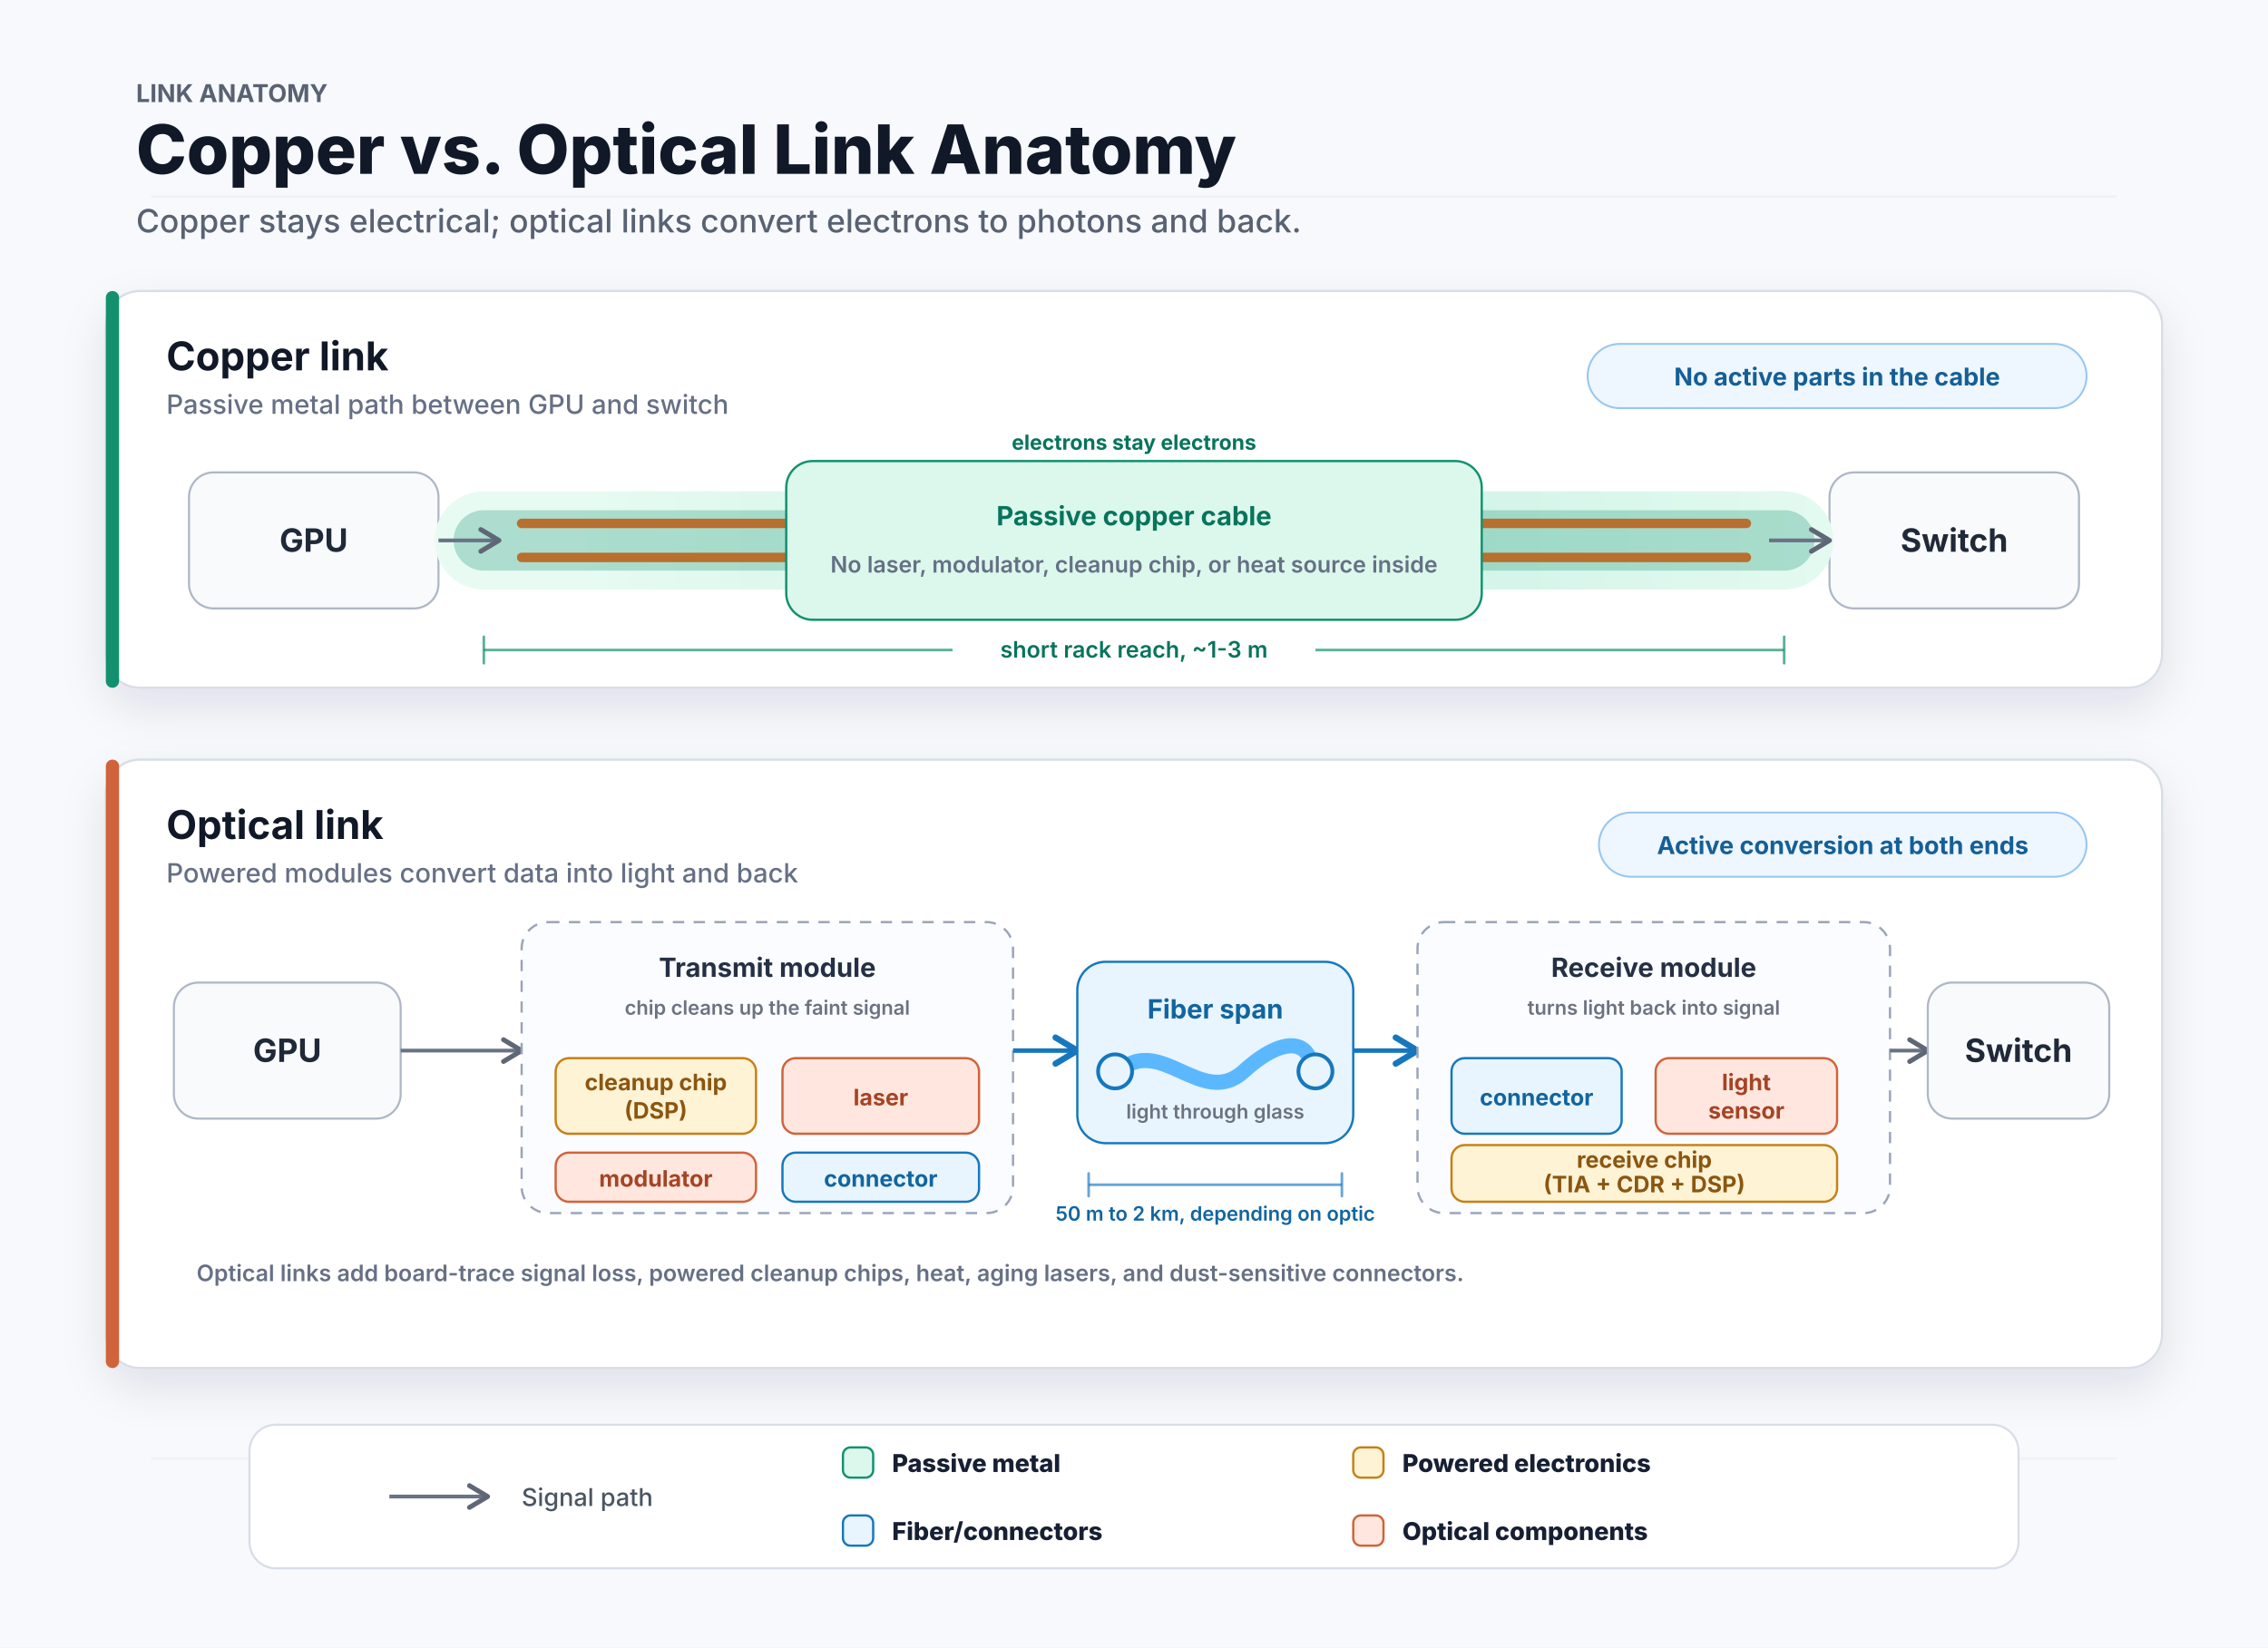
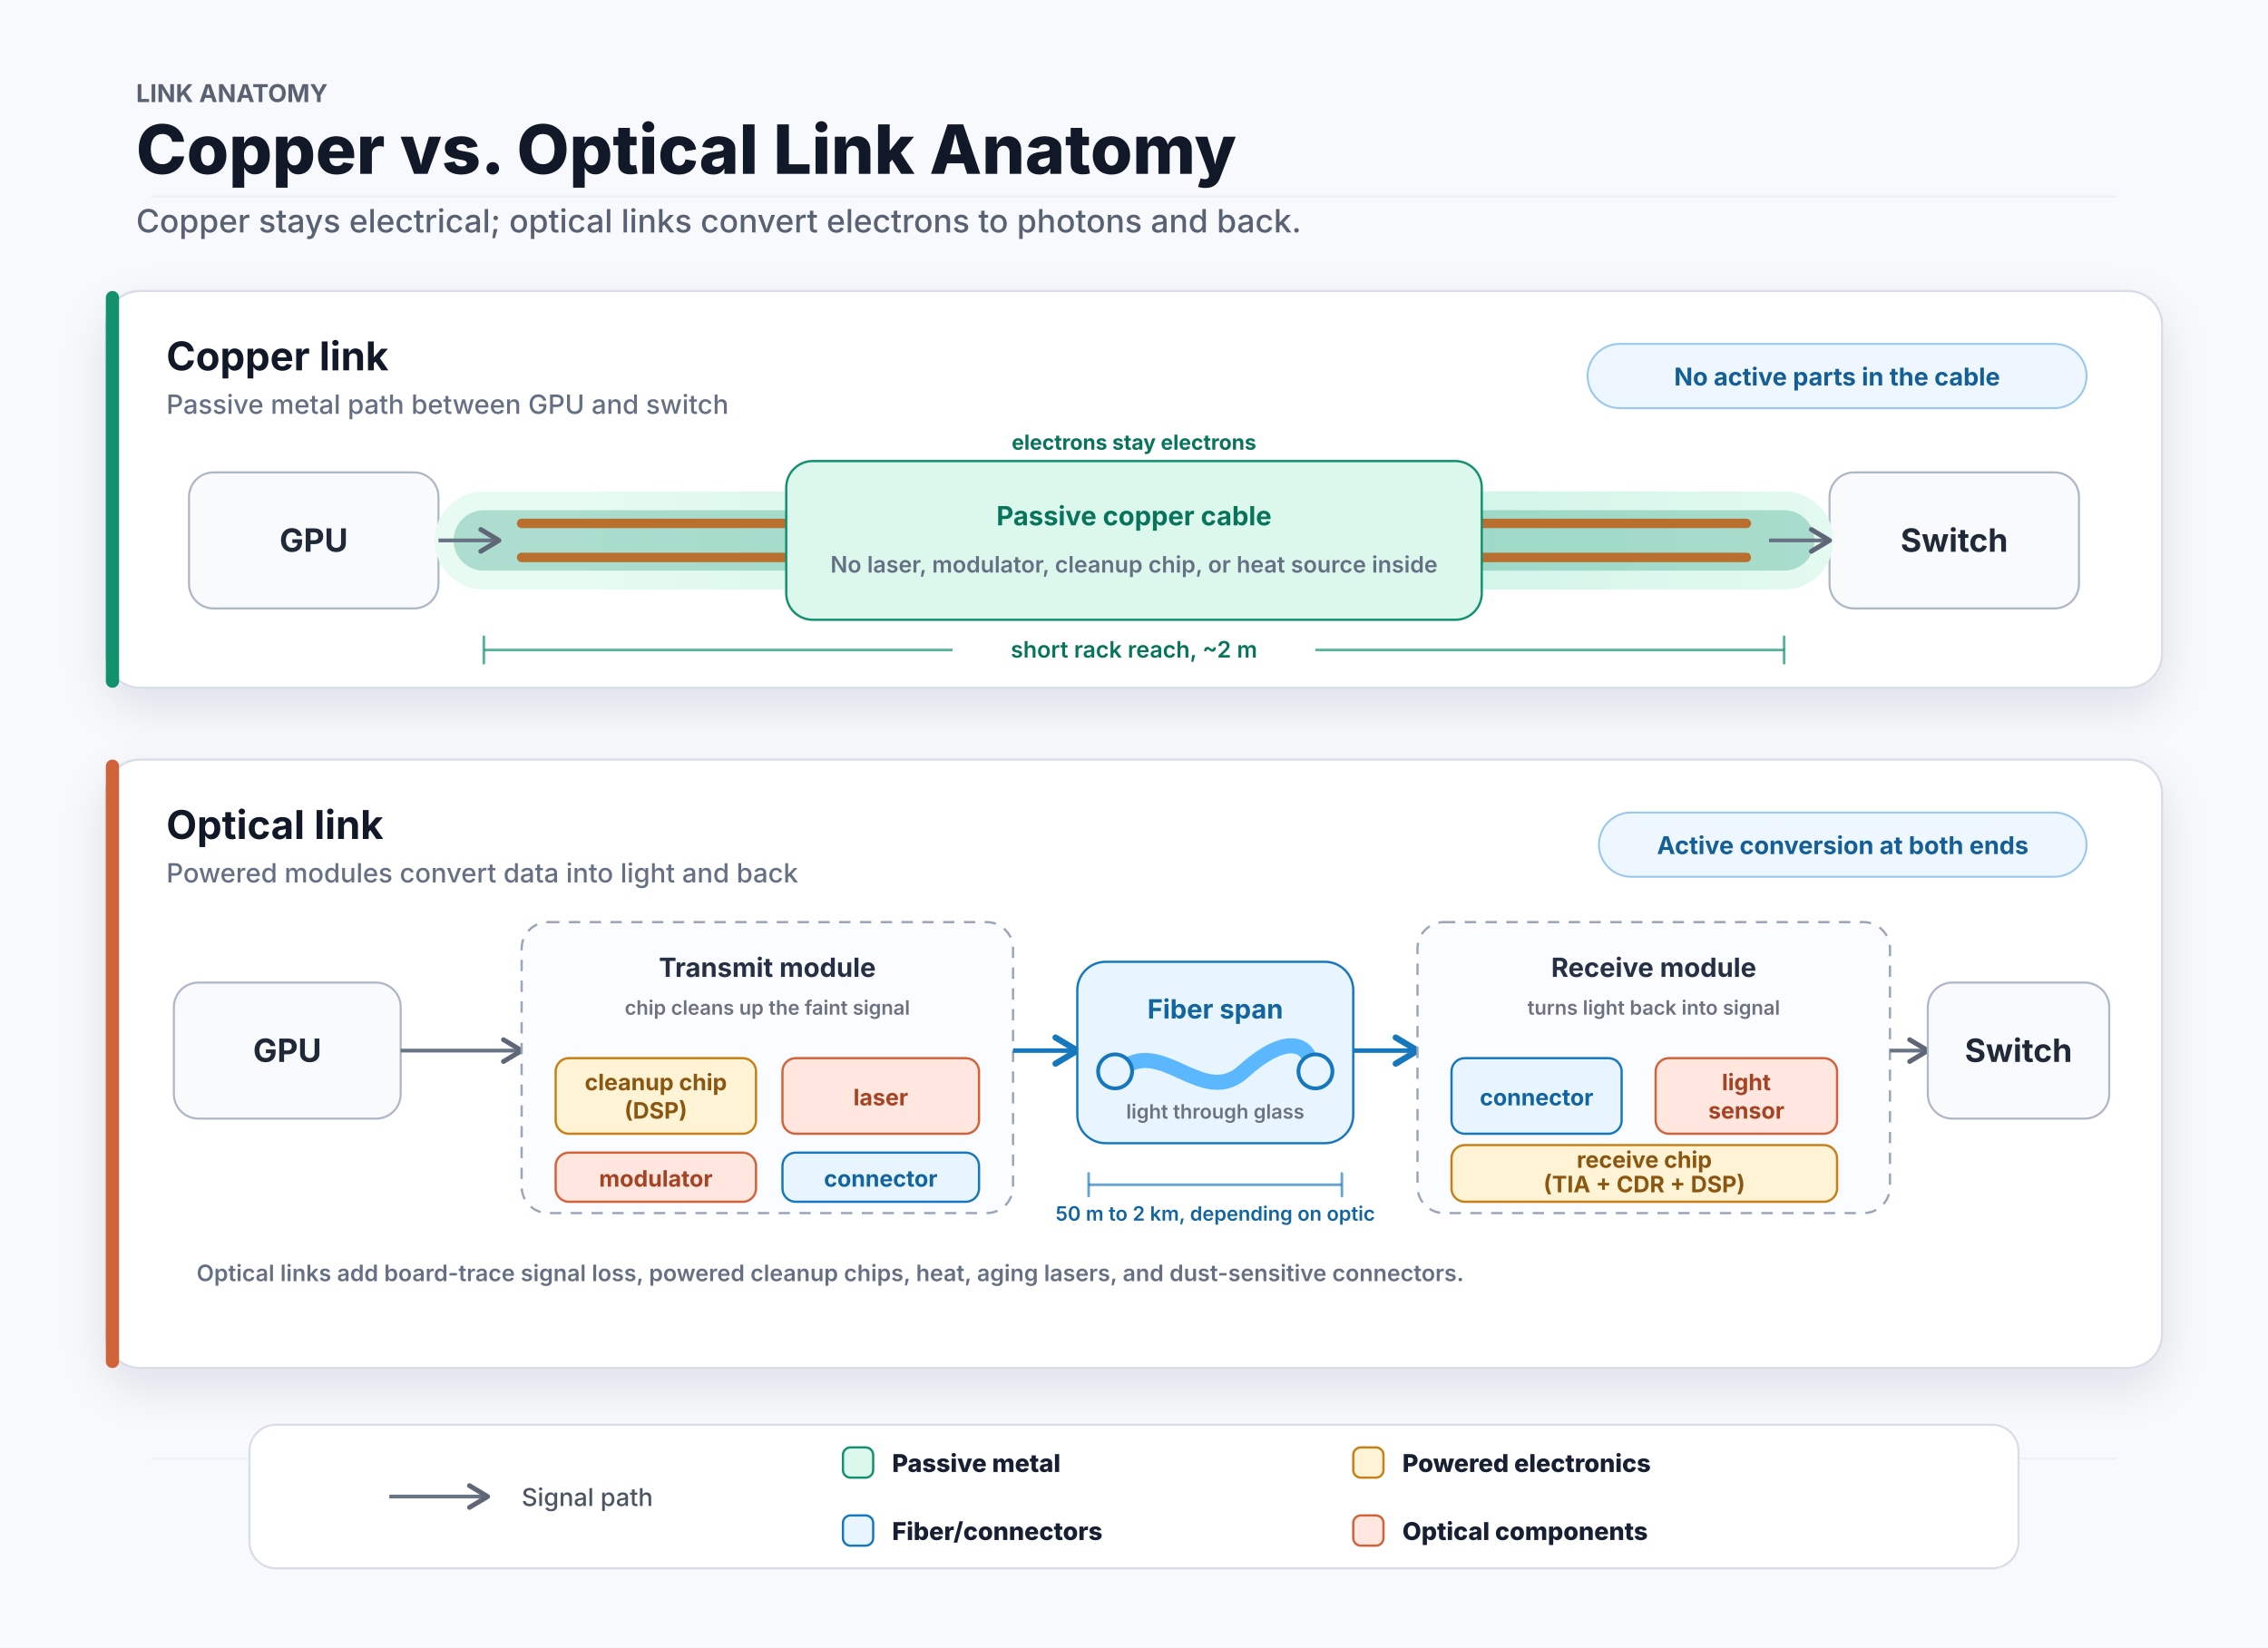
<svg xmlns="http://www.w3.org/2000/svg" width="1200" height="872" viewBox="0 0 1200 872" role="img">
  <defs>
    <filter id="soft-shadow" x="-8%" y="-12%" width="116%" height="130%">
      <feDropShadow dx="0" dy="10" stdDeviation="12" flood-color="#172033" flood-opacity="0.10" />
    </filter>
    <marker id="arrow-neutral" viewBox="0 0 10 10" refX="8" refY="5" markerWidth="8" markerHeight="8" orient="auto">
      <path d="M2 1.4 L8 5 L2 8.6" fill="none" stroke="#5f6675" stroke-width="1.6" stroke-linecap="round" stroke-linejoin="round" />
    </marker>
    <marker id="arrow-optical" viewBox="0 0 10 10" refX="8" refY="5" markerWidth="8" markerHeight="8" orient="auto">
      <path d="M2 1.4 L8 5 L2 8.6" fill="none" stroke="#1677bd" stroke-width="1.7" stroke-linecap="round" stroke-linejoin="round" />
    </marker>
    <linearGradient id="copper-cable" x1="248" y1="0" x2="952" y2="0" gradientUnits="userSpaceOnUse">
      <stop offset="0" stop-color="#e7fbf2" />
      <stop offset="0.5" stop-color="#c9f1e4" />
      <stop offset="1" stop-color="#e7fbf2" />
    </linearGradient>
    <linearGradient id="fiber-glow" x1="520" y1="0" x2="690" y2="0" gradientUnits="userSpaceOnUse">
      <stop offset="0" stop-color="#5bb8ff" />
      <stop offset="0.5" stop-color="#9ee7ff" />
      <stop offset="1" stop-color="#5bb8ff" />
    </linearGradient>
  </defs>
  <style>
    svg {
      color: #172033;
      background: #f7f9fc;
      font-family: Inter, ui-sans-serif, system-ui, -apple-system, BlinkMacSystemFont, "Segoe UI", sans-serif;
      letter-spacing: 0;
    }

    .page-bg {
      fill: #f7f9fc;
    }

    .title {
      fill: #111827;
      font-size: 36px;
      font-weight: 760;
    }

    .subtitle {
      fill: #596272;
      font-size: 17px;
      font-weight: 450;
    }

    .eyebrow {
      fill: #596272;
      font-size: 13px;
      font-weight: 700;
    }

    .lane {
      fill: #ffffff;
      stroke: #d8dde7;
      stroke-width: 1.2;
      filter: url(#soft-shadow);
    }

    .lane-title {
      fill: #111827;
      font-size: 21px;
      font-weight: 720;
    }

    .lane-subtitle {
      fill: #667085;
      font-size: 14px;
      font-weight: 460;
    }

    .endpoint {
      fill: #f8fafc;
      stroke: #aeb7c6;
      stroke-width: 1.1;
    }

    .endpoint-title {
      fill: #202938;
      font-size: 17px;
      font-weight: 720;
    }

    .endpoint-subtitle {
      fill: #6b7280;
      font-size: 11px;
      font-weight: 520;
    }

    .component-title {
      fill: #253044;
      font-size: 14px;
      font-weight: 720;
    }

    .component-label {
      font-size: 12px;
      font-weight: 680;
    }

    .small-label {
      fill: #667085;
      font-size: 12px;
      font-weight: 560;
    }

    .micro-label {
      fill: #6b7280;
      font-size: 10.5px;
      font-weight: 620;
    }

    .path-label {
      fill: #566070;
      font-size: 11px;
      font-weight: 720;
    }

    .count-badge {
      fill: #eef6ff;
      stroke: #98c7f0;
      stroke-width: 1;
    }

    .count-text {
      fill: #155f97;
      font-size: 13px;
      font-weight: 720;
    }

    .passive {
      fill: #dcf8ed;
      stroke: #13916f;
      stroke-width: 1.2;
    }

    .passive-text {
      fill: #08745c;
    }

    .active {
      fill: #fff3d6;
      stroke: #c68116;
      stroke-width: 1.2;
    }

    .active-text {
      fill: #8b5610;
    }

    .aging {
      fill: #ffe7df;
      stroke: #d1633a;
      stroke-width: 1.2;
    }

    .aging-text {
      fill: #a54425;
    }

    .fiber {
      fill: #e8f5ff;
      stroke: #1677bd;
      stroke-width: 1.2;
    }

    .fiber-text {
      fill: #12659f;
    }

    .transceiver {
      fill: #fbfcff;
      stroke: #9aa5b8;
      stroke-width: 1.2;
      stroke-dasharray: 6 5;
    }

    .signal-neutral {
      stroke: #697386;
      stroke-width: 2;
      fill: none;
      marker-end: url(#arrow-neutral);
    }

    .signal-optical {
      stroke: #1677bd;
      stroke-width: 2.4;
      fill: none;
      marker-end: url(#arrow-optical);
    }

    .footer {
      fill: #ffffff;
      stroke: #d8dde7;
      stroke-width: 1.1;
    }

    .footer-text {
      fill: #4b5563;
      font-size: 13px;
      font-weight: 520;
    }

    .footer-strong {
      fill: #172033;
      font-size: 13px;
      font-weight: 760;
    }
  </style>
  <rect class="page-bg" width="1200" height="872" />
  <g aria-hidden="true" opacity="0.55">
    <path d="M80 104 H1120" stroke="#e5e9f1" stroke-width="1" />
    <path d="M80 362 H1120" stroke="#e5e9f1" stroke-width="1" />
    <path d="M80 772 H1120" stroke="#e5e9f1" stroke-width="1" />
  </g>
  <text class="eyebrow" x="72" y="54">LINK ANATOMY</text>
  <text class="title" x="72" y="92">Copper vs. Optical Link Anatomy</text>
  <text class="subtitle" x="72" y="123">Copper stays electrical; optical links convert electrons to photons and back.</text>
  <g transform="translate(56 154)">
    <rect class="lane" x="0" y="0" width="1088" height="210" rx="18" />
    <rect x="0" y="0" width="7" height="210" rx="3.5" fill="#13916f" />
    <text class="lane-title" x="32" y="42">Copper link</text>
    <text class="lane-subtitle" x="32" y="65">Passive metal path between GPU and switch</text>
    <g transform="translate(784 28)">
      <rect class="count-badge" x="0" y="0" width="264" height="34" rx="17" />
      <text class="count-text" x="132" y="22" text-anchor="middle">No active parts in the cable</text>
    </g>
    <g transform="translate(44 96)">
      <rect class="endpoint" x="0" y="0" width="132" height="72" rx="13" />
      <text class="endpoint-title" x="66" y="42" text-anchor="middle">GPU</text>
    </g>
    <g transform="translate(912 96)">
      <rect class="endpoint" x="0" y="0" width="132" height="72" rx="13" />
      <text class="endpoint-title" x="66" y="42" text-anchor="middle">Switch</text>
    </g>
    <g>
      <path d="M200 132 H888" stroke="url(#copper-cable)" stroke-width="52" stroke-linecap="round" />
      <path d="M200 132 H888" stroke="#13916f" stroke-width="32" stroke-linecap="round" opacity="0.28" />
      <path d="M220 123 H868" stroke="#b86f2f" stroke-width="5" stroke-linecap="round" />
      <path d="M220 141 H868" stroke="#b86f2f" stroke-width="5" stroke-linecap="round" />
      <rect class="passive" x="360" y="90" width="368" height="84" rx="14" />
      <text class="component-title passive-text" x="544" y="124" text-anchor="middle">Passive copper cable</text>
      <text class="small-label" x="544" y="149" text-anchor="middle">No laser, modulator, cleanup chip, or heat source inside</text>
      <text class="path-label passive-text" x="544" y="84" text-anchor="middle">electrons stay electrons</text>
      <path class="signal-neutral" d="M176 132 H208" />
      <path class="signal-neutral" d="M880 132 H912" />
      <path d="M200 183 V197 M888 183 V197" stroke="#13916f" stroke-width="1.4" opacity="0.7" stroke-linecap="round" />
      <path d="M200 190 H448" stroke="#13916f" stroke-width="1.4" opacity="0.7" />
      <path d="M640 190 H888" stroke="#13916f" stroke-width="1.4" opacity="0.7" />
-       <text class="small-label passive-text" x="544" y="194" text-anchor="middle">short rack reach, ~1-3 m</text>
+       <text class="small-label passive-text" x="544" y="194" text-anchor="middle">short rack reach, ~2 m</text>
    </g>
  </g>
  <g transform="translate(56 402)">
    <rect class="lane" x="0" y="0" width="1088" height="322" rx="18" />
    <rect x="0" y="0" width="7" height="322" rx="3.5" fill="#d1633a" />
    <text class="lane-title" x="32" y="42">Optical link</text>
    <text class="lane-subtitle" x="32" y="65">Powered modules convert data into light and back</text>
    <g transform="translate(790 28)">
      <rect class="count-badge" x="0" y="0" width="258" height="34" rx="17" />
      <text class="count-text" x="129" y="22" text-anchor="middle">Active conversion at both ends</text>
    </g>
    <g transform="translate(36 118)">
      <rect class="endpoint" x="0" y="0" width="120" height="72" rx="13" />
      <text class="endpoint-title" x="60" y="42" text-anchor="middle">GPU</text>
    </g>
    <path class="signal-neutral" d="M156 154 H220" />
    <g transform="translate(220 86)">
      <rect class="transceiver" x="0" y="0" width="260" height="154" rx="14" />
      <text class="component-title" x="130" y="29" text-anchor="middle">Transmit module</text>
      <text class="micro-label" x="130" y="49" text-anchor="middle">chip cleans up the faint signal</text>
      <rect class="active" x="18" y="72" width="106" height="40" rx="7" />
      <text class="component-label active-text" x="71" y="89" text-anchor="middle">cleanup chip</text>
      <text class="component-label active-text" x="71" y="104" text-anchor="middle">(DSP)</text>
      <rect class="aging" x="138" y="72" width="104" height="40" rx="7" />
      <text class="component-label aging-text" x="190" y="97" text-anchor="middle">laser</text>
      <rect class="aging" x="18" y="122" width="106" height="26" rx="7" />
      <text class="component-label aging-text" x="71" y="140" text-anchor="middle">modulator</text>
      <rect class="fiber" x="138" y="122" width="104" height="26" rx="7" />
      <text class="component-label fiber-text" x="190" y="140" text-anchor="middle">connector</text>
    </g>
    <path class="signal-optical" d="M480 154 H514" />
    <g transform="translate(514 107)">
      <rect class="fiber" x="0" y="0" width="146" height="96" rx="15" />
      <text class="component-title fiber-text" x="73" y="30" text-anchor="middle">Fiber span</text>
      <path d="M22 58 C44 38, 66 78, 88 58 S124 42, 124 58" stroke="url(#fiber-glow)" stroke-width="8" fill="none" stroke-linecap="round" />
      <circle cx="20" cy="58" r="9" fill="#e8f5ff" stroke="#1677bd" stroke-width="2" />
      <circle cx="126" cy="58" r="9" fill="#e8f5ff" stroke="#1677bd" stroke-width="2" />
      <text class="micro-label" x="73" y="83" text-anchor="middle">light through glass</text>
      <path d="M6 112 V124 M140 112 V124" stroke="#1677bd" stroke-width="1.4" opacity="0.65" stroke-linecap="round" />
      <path d="M6 118 H140" stroke="#1677bd" stroke-width="1.4" opacity="0.65" />
      <text class="micro-label fiber-text" x="73" y="137" text-anchor="middle">50 m to 2 km, depending on optic</text>
    </g>
    <path class="signal-optical" d="M660 154 H694" />
    <g transform="translate(694 86)">
      <rect class="transceiver" x="0" y="0" width="250" height="154" rx="14" />
      <text class="component-title" x="125" y="29" text-anchor="middle">Receive module</text>
      <text class="micro-label" x="125" y="49" text-anchor="middle">turns light back into signal</text>
      <rect class="fiber" x="18" y="72" width="90" height="40" rx="7" />
      <text class="component-label fiber-text" x="63" y="97" text-anchor="middle">connector</text>
      <rect class="aging" x="126" y="72" width="96" height="40" rx="7" />
      <text class="component-label aging-text" x="174" y="89" text-anchor="middle">light</text>
      <text class="component-label aging-text" x="174" y="104" text-anchor="middle">sensor</text>
      <rect class="active" x="18" y="118" width="204" height="30" rx="7" />
      <text class="component-label active-text" x="120" y="130" text-anchor="middle">receive chip</text>
      <text class="component-label active-text" x="120" y="143" text-anchor="middle">(TIA + CDR + DSP)</text>
    </g>
    <path class="signal-neutral" d="M944 154 H964" />
    <g transform="translate(964 118)">
      <rect class="endpoint" x="0" y="0" width="96" height="72" rx="13" />
      <text class="endpoint-title" x="48" y="42" text-anchor="middle">Switch</text>
    </g>
    <g transform="translate(48 276)">
      <text class="small-label" x="0" y="0">Optical links add board-trace signal loss, powered cleanup chips, heat, aging lasers, and dust-sensitive connectors.</text>
    </g>
  </g>
  <g transform="translate(132 792)">
    <rect class="footer" x="0" y="-38" width="936" height="76" rx="14" />
    <path d="M74 0 H126" class="signal-neutral" />
    <text class="footer-text" x="144" y="5">Signal path</text>
    <rect class="passive" x="314" y="-26" width="16" height="16" rx="4" />
    <text class="footer-strong" x="340" y="-13">Passive metal</text>
    <rect class="active" x="584" y="-26" width="16" height="16" rx="4" />
    <text class="footer-strong" x="610" y="-13">Powered electronics</text>
    <rect class="fiber" x="314" y="10" width="16" height="16" rx="4" />
    <text class="footer-strong" x="340" y="23">Fiber/connectors</text>
    <rect class="aging" x="584" y="10" width="16" height="16" rx="4" />
    <text class="footer-strong" x="610" y="23">Optical components</text>
  </g>
</svg>
